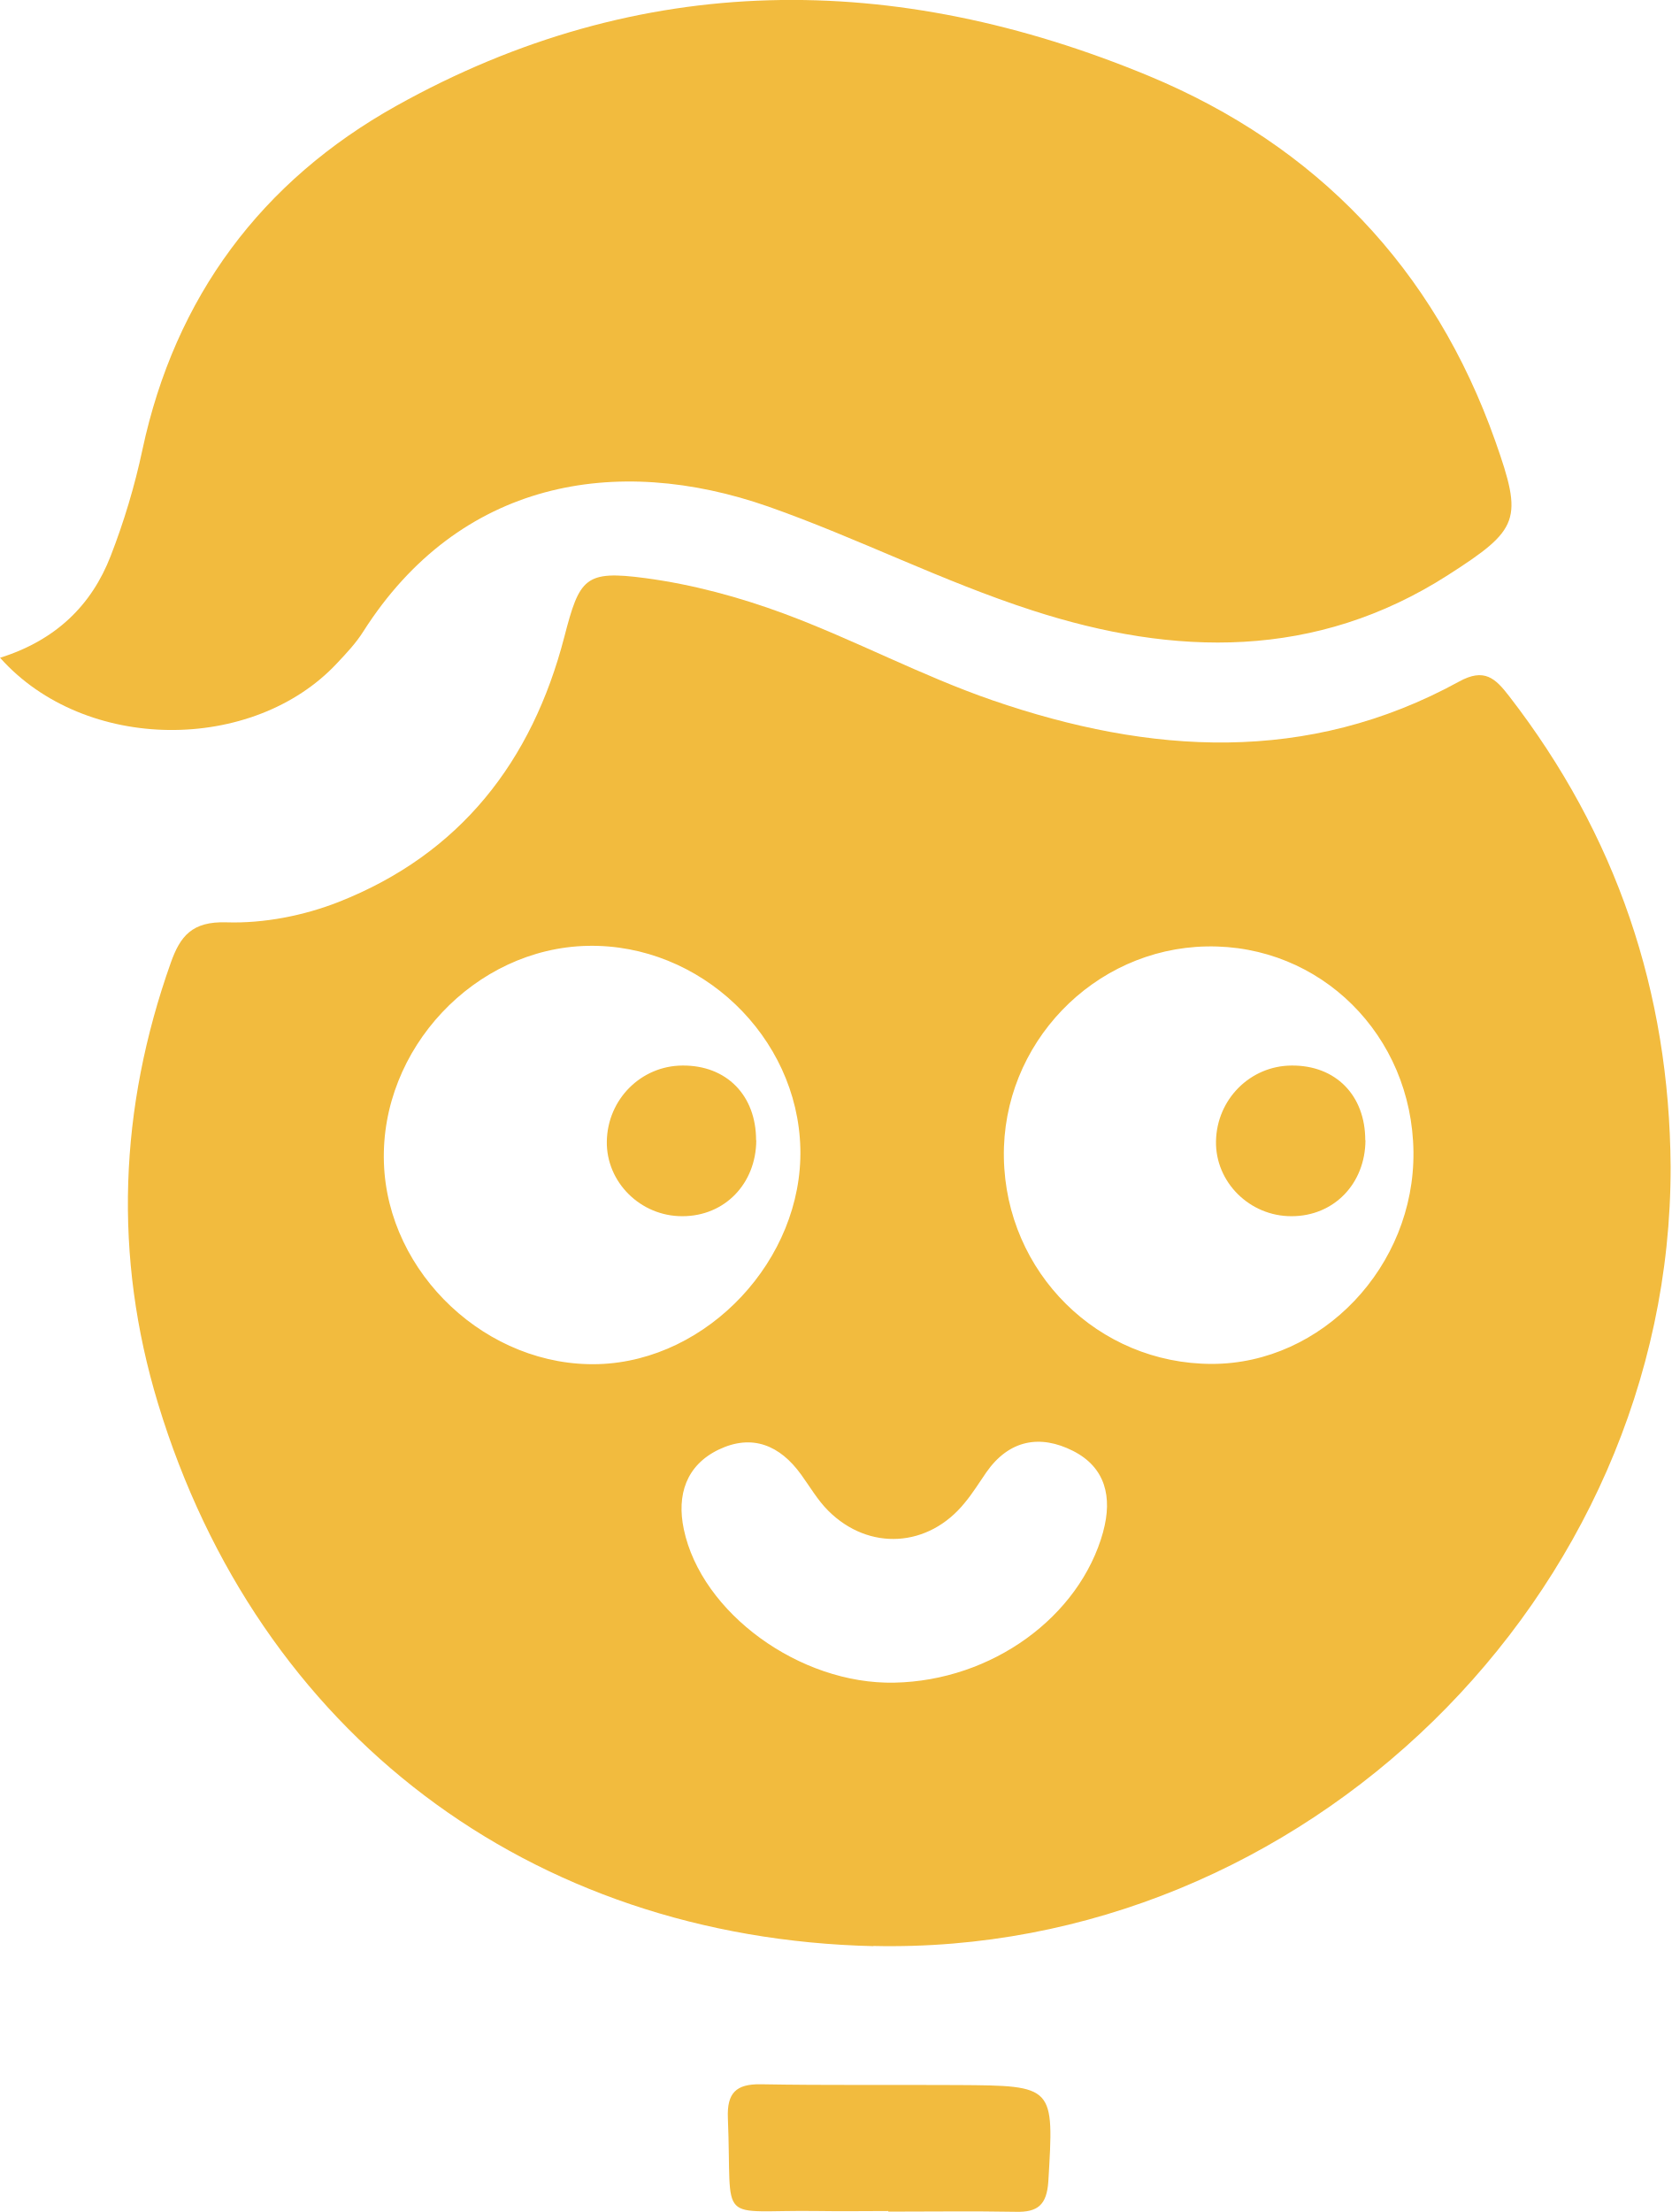
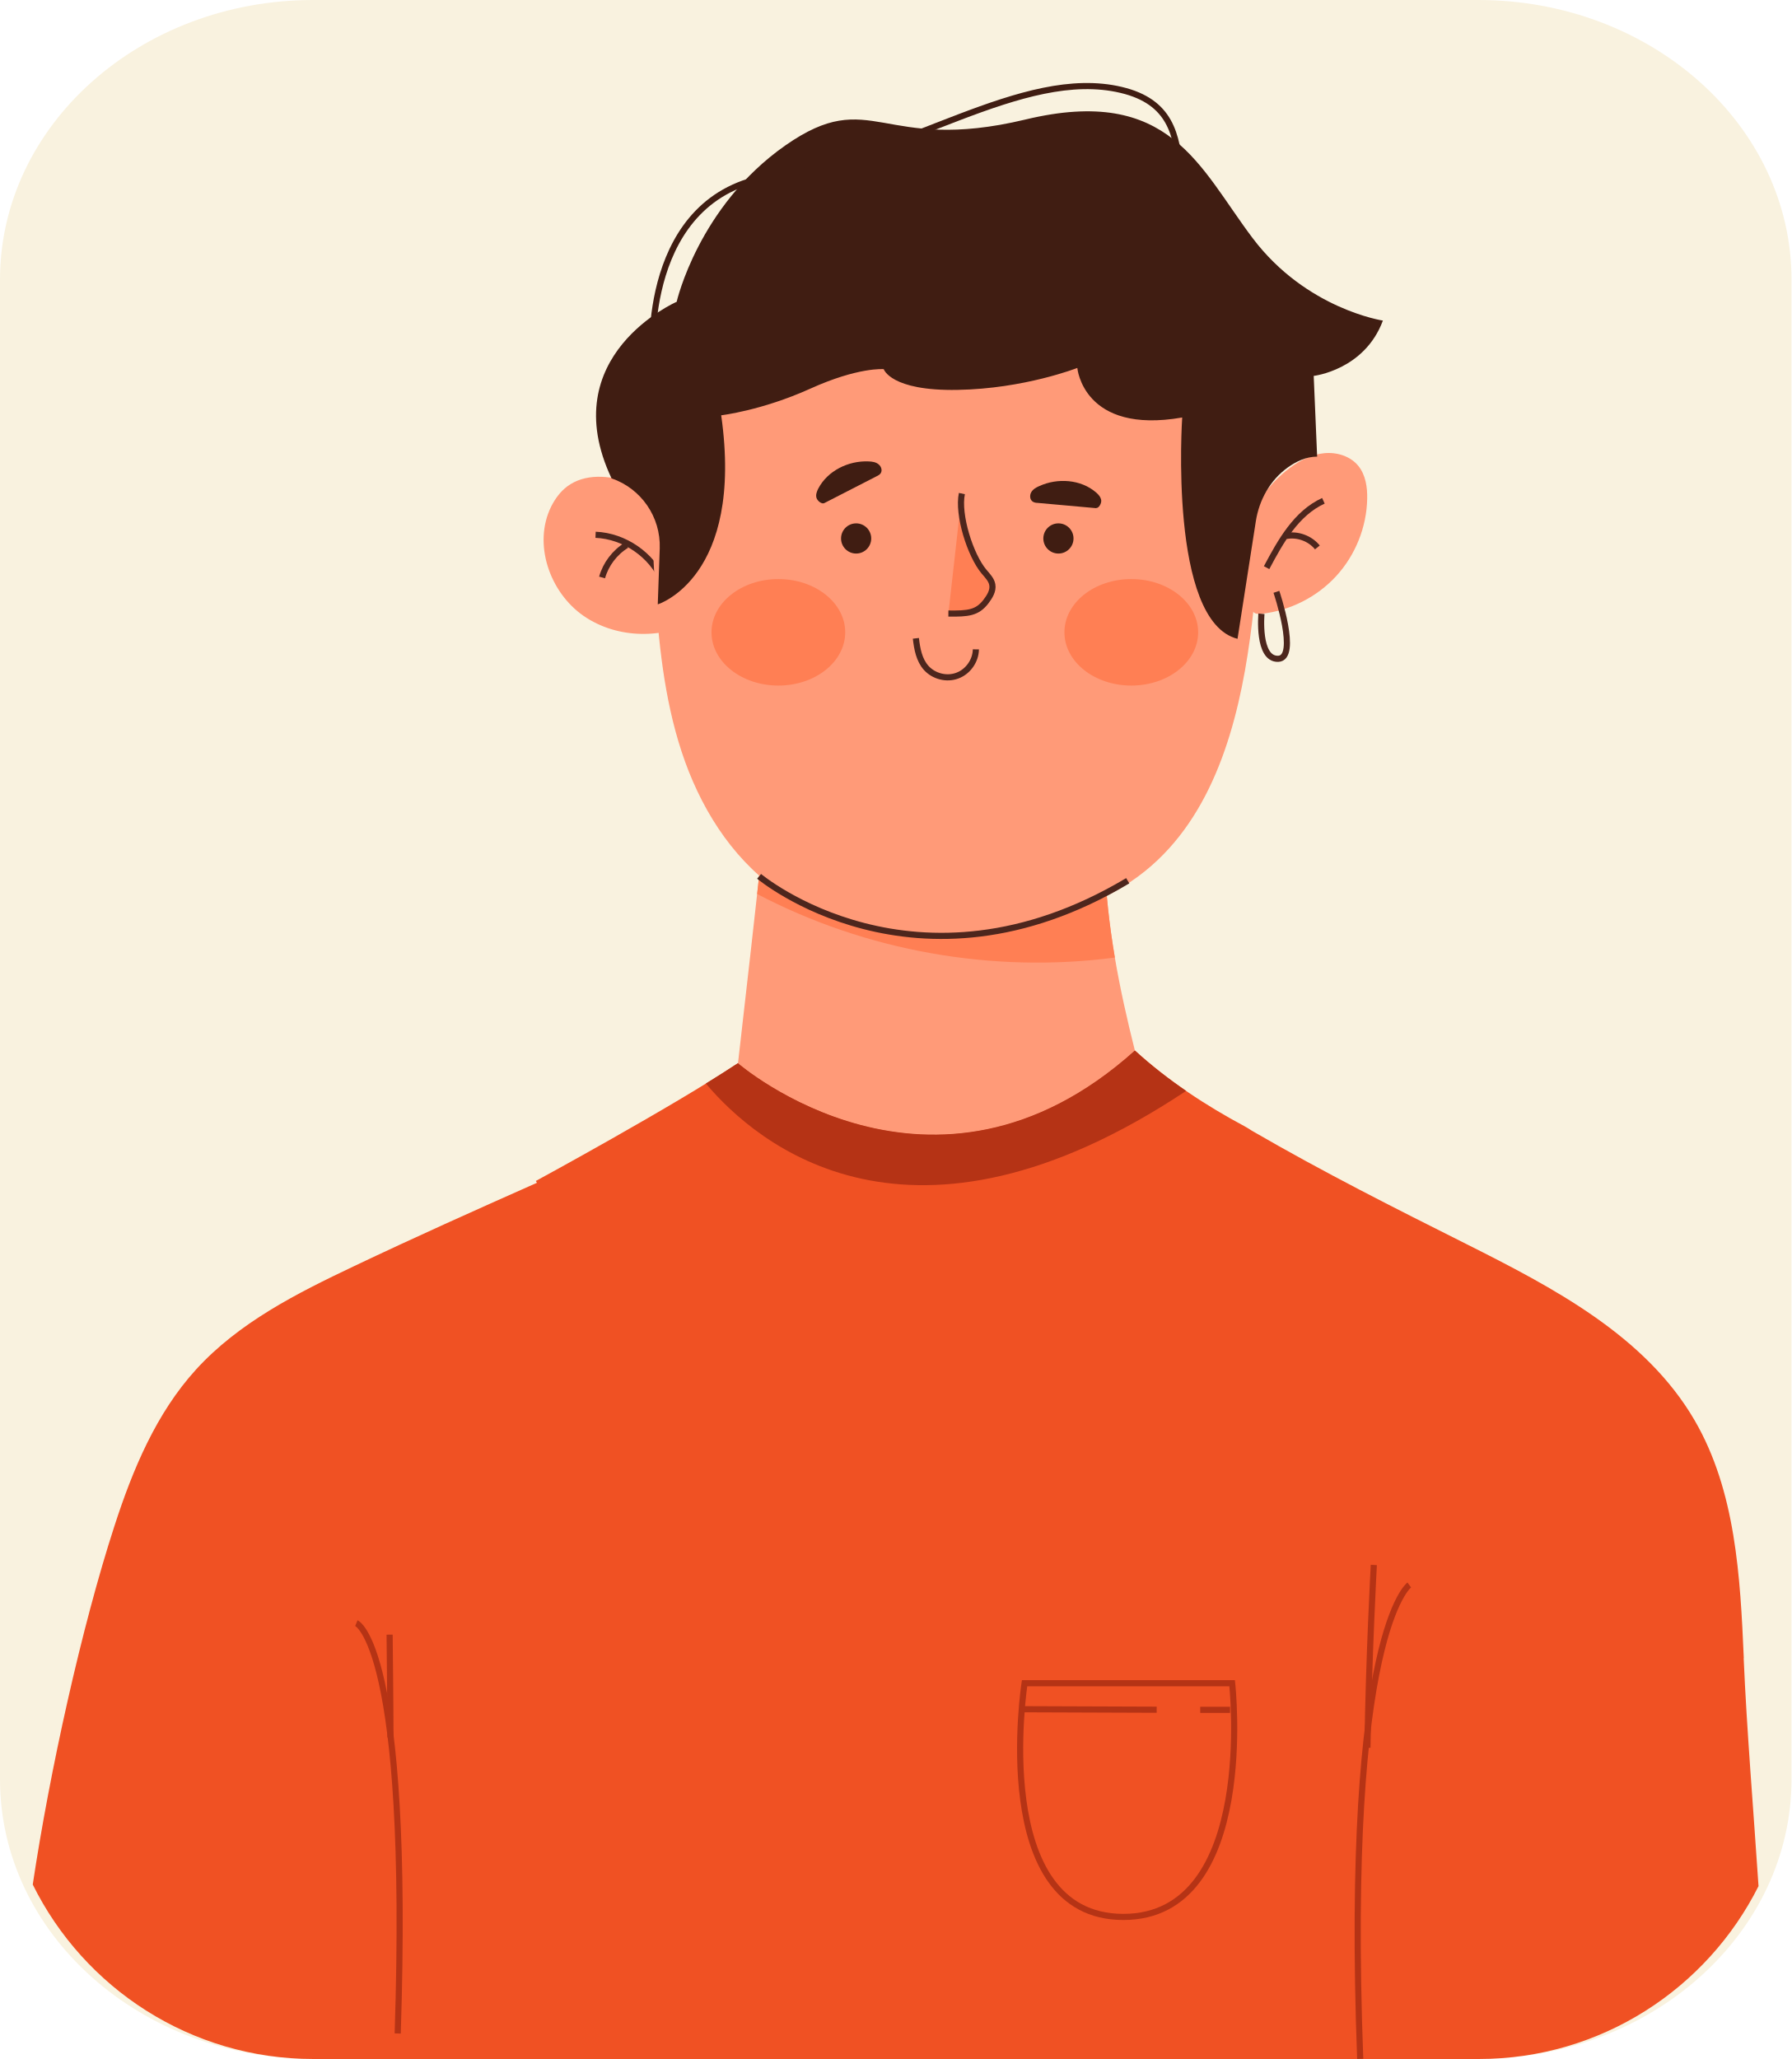
- <svg xmlns="http://www.w3.org/2000/svg" id="Layer_2" data-name="Layer 2" viewBox="0 0 85.32 112.91">
+ <svg xmlns="http://www.w3.org/2000/svg" id="Layer_2" data-name="Layer 2" viewBox="0 0 146.04 167.83">
  <defs>
    <style>
-       .cls-1 {
-         fill: #f2bb3e;
+       .cls-1, .cls-2, .cls-3, .cls-4 {
+         stroke-miterlimit: 10;
+         stroke-width: .5px;
+       }
+ 
+       .cls-1, .cls-5 {
+         fill: #ff7f54;
+       }
+ 
+       .cls-1, .cls-4 {
+         stroke: #4d261d;
+       }
+ 
+       .cls-2 {
+         stroke: #b53315;
+       }
+ 
+       .cls-2, .cls-3, .cls-4 {
+         fill: none;
+       }
+ 
+       .cls-3 {
+         stroke: #401d12;
+       }
+ 
+       .cls-6 {
+         fill: #ff9a78;
+       }
+ 
+       .cls-7 {
+         fill: #f05123;
+       }
+ 
+       .cls-8 {
+         fill: #b53315;
+       }
+ 
+       .cls-9 {
+         fill: #f9f2df;
+       }
+ 
+       .cls-10 {
+         fill: #401d12;
      }
    </style>
  </defs>
-   <g id="Layer_3" data-name="Layer 3">
-     <g>
-       <path class="cls-1" d="m44.6,99.34c-17.55-.41-31.42-10.86-36.53-27.69-2.29-7.54-1.99-15.07.65-22.51.48-1.35,1.08-2.12,2.85-2.06,1.9.06,3.94-.34,5.72-1.04,6.19-2.44,9.87-7.16,11.52-13.53.78-3.01,1.05-3.41,4.14-3,2.4.32,4.8.97,7.07,1.81,3.61,1.34,7.03,3.18,10.66,4.43,8.02,2.76,16.06,3.29,23.81-.96,1.29-.71,1.85-.17,2.56.75,5.47,7.07,8.18,15.08,8.24,24.01.04,21.91-18.78,40.29-40.72,39.78Zm-14.6-51.06c-5.76.12-10.59,5.26-10.4,11.07.18,5.67,5.29,10.46,10.97,10.28,5.58-.18,10.42-5.35,10.29-11-.13-5.73-5.11-10.47-10.86-10.35Zm31.6.03c-5.78.11-10.45,4.98-10.35,10.78.1,5.87,4.81,10.53,10.62,10.53,5.63,0,10.36-4.99,10.29-10.83-.07-5.95-4.75-10.59-10.56-10.48Zm-5.28,29.87c.48-1.76.12-3.28-1.54-4.12-1.68-.85-3.27-.57-4.43,1.1-.36.52-.69,1.06-1.09,1.54-1.85,2.3-4.9,2.49-6.98.41-.54-.54-.93-1.22-1.38-1.84-1.08-1.5-2.5-2.09-4.2-1.28-1.67.8-2.16,2.32-1.79,4.07.9,4.28,5.93,7.93,10.75,7.83,4.97-.1,9.46-3.35,10.66-7.7Z" />
-       <path class="cls-1" d="m0,33.57c4.33,4.87,12.92,4.88,17.21.28.48-.51.97-1.03,1.34-1.62,4.9-7.69,12.88-9.1,20.68-6.37,4.55,1.6,8.89,3.82,13.48,5.3,7.25,2.35,14.47,2.52,21.22-1.81,3.65-2.34,3.83-2.81,2.41-6.83-3.12-8.83-9.14-15.09-17.68-18.64-12.97-5.38-25.96-5.44-38.44,1.53-6.85,3.83-11.28,9.73-12.95,17.55-.39,1.84-.94,3.67-1.62,5.42-.98,2.53-2.81,4.3-5.63,5.19Z" />
-       <path class="cls-1" d="m45.35,112.89c2.17,0,4.34-.03,6.5.01,1.13.03,1.59-.35,1.67-1.55.29-4.88.33-4.89-4.61-4.92-3.36-.02-6.71.02-10.07-.04-1.27-.02-1.73.45-1.68,1.72.23,5.61-.67,4.67,4.62,4.75,1.19.02,2.38,0,3.57,0,0,0,0,0,0,.01Z" />
-       <path class="cls-1" d="m69.7,58.2c0-2.29-1.51-3.83-3.76-3.81-2.11.01-3.82,1.72-3.86,3.86-.04,2.09,1.72,3.84,3.86,3.83,2.16,0,3.76-1.66,3.77-3.88Z" />
-       <path class="cls-1" d="m38.6,58.2c0-2.29-1.51-3.83-3.76-3.81-2.11.01-3.82,1.72-3.86,3.86-.04,2.09,1.72,3.84,3.86,3.83,2.16,0,3.76-1.66,3.77-3.88Z" />
+   <g id="Layer_2-2" data-name="Layer 2">
+     <g id="OBJECTS">
+       <path class="cls-9" d="m25.53,0h94.98c14.1,0,25.53,10.21,25.53,22.8v122.23c0,12.59-11.43,22.8-25.53,22.8H25.53c-14.1,0-25.53-10.21-25.53-22.8V22.8C0,10.21,11.43,0,25.53,0Z" />
+       <g>
+         <g>
+           <path class="cls-6" d="m92.52,85.63c-16.48,14.8-32.36,1.03-32.36,1.03.71-6.13,1.41-12.43,2.11-18.73,8.64,2.18,18.25,2.71,27.76,1.97.19,5.63,1.22,10.7,2.48,15.72h0Z" />
+           <path class="cls-5" d="m61.72,72.87c8.88,4.66,19.22,6.49,29.16,5.18-.44-2.62-.76-5.31-.85-8.15-9.51.74-19.12.2-27.76-1.97-.18,1.65-.37,3.29-.55,4.94Z" />
+         </g>
+         <g>
+           <g>
+             <g>
+               <path class="cls-6" d="m101.48,43.48c.58-2.11,1.89-4.02,3.65-5.33.83-.62,1.79-1.11,2.82-1.21s2.14.24,2.79,1.05c.58.73.73,1.72.71,2.65-.04,2.32-.96,4.61-2.53,6.32-1.57,1.71-3.77,2.82-6.08,3.07-.25.03-.56.02-.7-.19-.06-.1-.08-.22-.09-.34-.21-2.04-1.08-4.15-.57-6.02Z" />
+               <g>
+                 <path class="cls-4" d="m103.25,46.27c1.14-2.15,2.42-4.44,4.63-5.45" />
+                 <path class="cls-4" d="m107.39,44.62c-.6-.74-1.62-1.11-2.55-.93" />
+               </g>
+             </g>
+             <path class="cls-4" d="m104.05,48.24s1.83,5.41.14,5.46c-1.7.05-1.36-3.67-1.36-3.67" />
+           </g>
+           <g>
+             <path class="cls-6" d="m55.59,42.31c-1.14-1.33-2.62-2.37-4.27-2.98-1.66-.61-3.66-.74-5.07.31-.58.43-1.01,1.03-1.33,1.67-1.48,3.02-.12,6.97,2.65,8.89,2.77,1.91,6.58,1.93,9.54.23-.64-2.86-1.17-5.74-1.52-8.12Z" />
+             <g>
+               <path class="cls-4" d="m54.06,47.4c-.92-2.17-3.15-3.71-5.51-3.81" />
+               <path class="cls-4" d="m49.08,47.07c.3-1.08,1.03-2.04,1.99-2.63" />
+             </g>
+           </g>
+           <path class="cls-6" d="m58.86,20.24c-5.55,5.66-6.08,17.88-5.48,27.38.29,4.61.74,9.25,2.18,13.64s3.96,8.54,7.72,11.22c5.21,3.71,12.11,4.15,18.42,3.14,4.18-.67,8.37-1.97,11.66-4.63,5.53-4.47,7.58-11.93,8.54-18.97.87-6.37,1.1-12.9-.24-19.2-1.34-6.29-4.34-12.35-9.17-16.6s-11.58-6.5-17.87-5.15c0,0-10.22,3.52-15.78,9.18h.02Z" />
+           <g>
+             <g>
+               <path class="cls-5" d="m86.77,51.54c0-2.4,2.44-4.34,5.45-4.34s5.45,1.94,5.45,4.34-2.44,4.34-5.45,4.34-5.45-1.94-5.45-4.34Z" />
+               <path class="cls-5" d="m58,51.54c0-2.4,2.44-4.34,5.45-4.34s5.45,1.94,5.45,4.34-2.44,4.34-5.45,4.34-5.45-1.94-5.45-4.34Z" />
+             </g>
+             <g>
+               <path class="cls-1" d="m78.41,40.23c-.36,1.72.68,5.03,1.81,6.37.27.32.6.65.67,1.06.09.5-.22.98-.53,1.39-.71.91-1.44.98-3.05.96" />
+               <path class="cls-4" d="m74.66,52.03c.1.86.26,1.76.84,2.41.62.69,1.67.96,2.54.63.87-.32,1.5-1.21,1.51-2.14" />
+               <g>
+                 <path class="cls-10" d="m68.56,43.89c0-.68.55-1.23,1.23-1.23s1.23.55,1.23,1.23-.55,1.23-1.23,1.23-1.23-.55-1.23-1.23Z" />
+                 <path class="cls-10" d="m67.19,41.01c1.42-.73,2.85-1.46,4.27-2.19.12-.06.24-.12.32-.23.17-.23.06-.58-.17-.75-.22-.18-.52-.22-.81-.23-1.64-.07-3.34.76-4.1,2.22-.12.24-.22.51-.14.76s.43.52.63.42Z" />
+               </g>
+               <g>
+                 <path class="cls-10" d="m85.05,43.89c0-.68.55-1.23,1.23-1.23s1.23.55,1.23,1.23-.55,1.23-1.23,1.23-1.23-.55-1.23-1.23Z" />
+                 <path class="cls-10" d="m89.35,41.42c-1.59-.14-3.18-.29-4.78-.43-.13,0-.27-.03-.38-.1-.24-.15-.27-.51-.13-.76s.4-.4.66-.51c1.49-.68,3.39-.55,4.63.52.2.17.39.39.42.65.02.26-.2.64-.42.62h0Z" />
+               </g>
+             </g>
+             <path class="cls-4" d="m61.88,71.43s12.74,10.68,30.05.36" />
+           </g>
+           <g>
+             <path class="cls-10" d="m53.62,49.26s7.05-2.16,5.17-15.41c0,0,3.29-.38,7.24-2.16,3.95-1.79,6.01-1.6,6.01-1.6,0,0,.56,1.79,6.01,1.69,5.45-.09,9.77-1.79,9.77-1.79,0,0,.47,5.45,8.55,4.04,0,0-1.13,16.63,4.51,18.04l1.49-9.57c.27-1.75,1.17-3.37,2.61-4.4.7-.5,1.51-.88,2.39-.88l-.28-6.58s4.14-.47,5.64-4.51c0,0-6.24-.93-10.61-6.71s-6.73-12.51-18.52-9.68c-11.8,2.83-12.51-2.83-19.59,2.12-7.08,4.96-8.85,12.74-8.85,12.74,0,0-10.03,4.37-5.31,14.39h0c2.42.83,4.02,3.15,3.93,5.72l-.16,4.53v.02Z" />
+             <path class="cls-3" d="m53.2,29.25s-1.03-13.33,9.74-14.87c10.77-1.54,20.38-8.97,28.46-7.05,8.08,1.92,1.92,10.77,8.59,15.51" />
+           </g>
+         </g>
+       </g>
+       <path class="cls-7" d="m142.15,135.15c-.29-6.66-.66-13.62-4.01-19.38-4.01-6.89-11.52-10.81-18.65-14.39-5.8-2.91-11.59-5.82-17.45-9.22-.2-.13-.4-.26-.59-.36-3.1-1.66-6.18-3.66-8.93-6.17-16.48,14.8-32.36,1.03-32.36,1.03-5.37,3.57-16.48,9.6-16.48,9.6.03.05.06.1.09.15-5,2.22-9.98,4.45-14.92,6.8-4.66,2.21-9.39,4.6-12.87,8.42-3.25,3.57-5.16,8.15-6.65,12.75-2.67,8.21-5.28,20.01-6.66,29.23,4.17,8.43,12.85,14.22,22.89,14.22h94.97c9.99,0,18.63-5.74,22.82-14.09-.41-6.21-.96-12.73-1.21-18.58h0Z" />
+       <g>
+         <path class="cls-8" d="m96.69,88.92c-1.45-.99-2.85-2.08-4.18-3.29-16.48,14.8-32.36,1.03-32.36,1.03-.77.51-1.66,1.07-2.61,1.66,4.18,4.96,16.67,15.54,39.15.6Z" />
+         <path class="cls-2" d="m29.05,132.3s4.41,1.82,3.37,33.45" />
+         <path class="cls-2" d="m114.88,129.19s-5.3,3.88-4,38.63" />
+         <path class="cls-2" d="m111.99,127.56s-.41,7.45-.52,14.9" />
+         <path class="cls-2" d="m31.76,133.24s.07,6.3.07,8.38" />
+         <path class="cls-2" d="m83.52,137.2h16.92s2.14,19.05-8.87,19.05-8.05-19.05-8.05-19.05Z" />
+         <line class="cls-2" x1="97.84" y1="139.37" x2="100.27" y2="139.37" />
+         <line class="cls-2" x1="83.35" y1="139.32" x2="94.29" y2="139.36" />
+       </g>
    </g>
  </g>
</svg>
